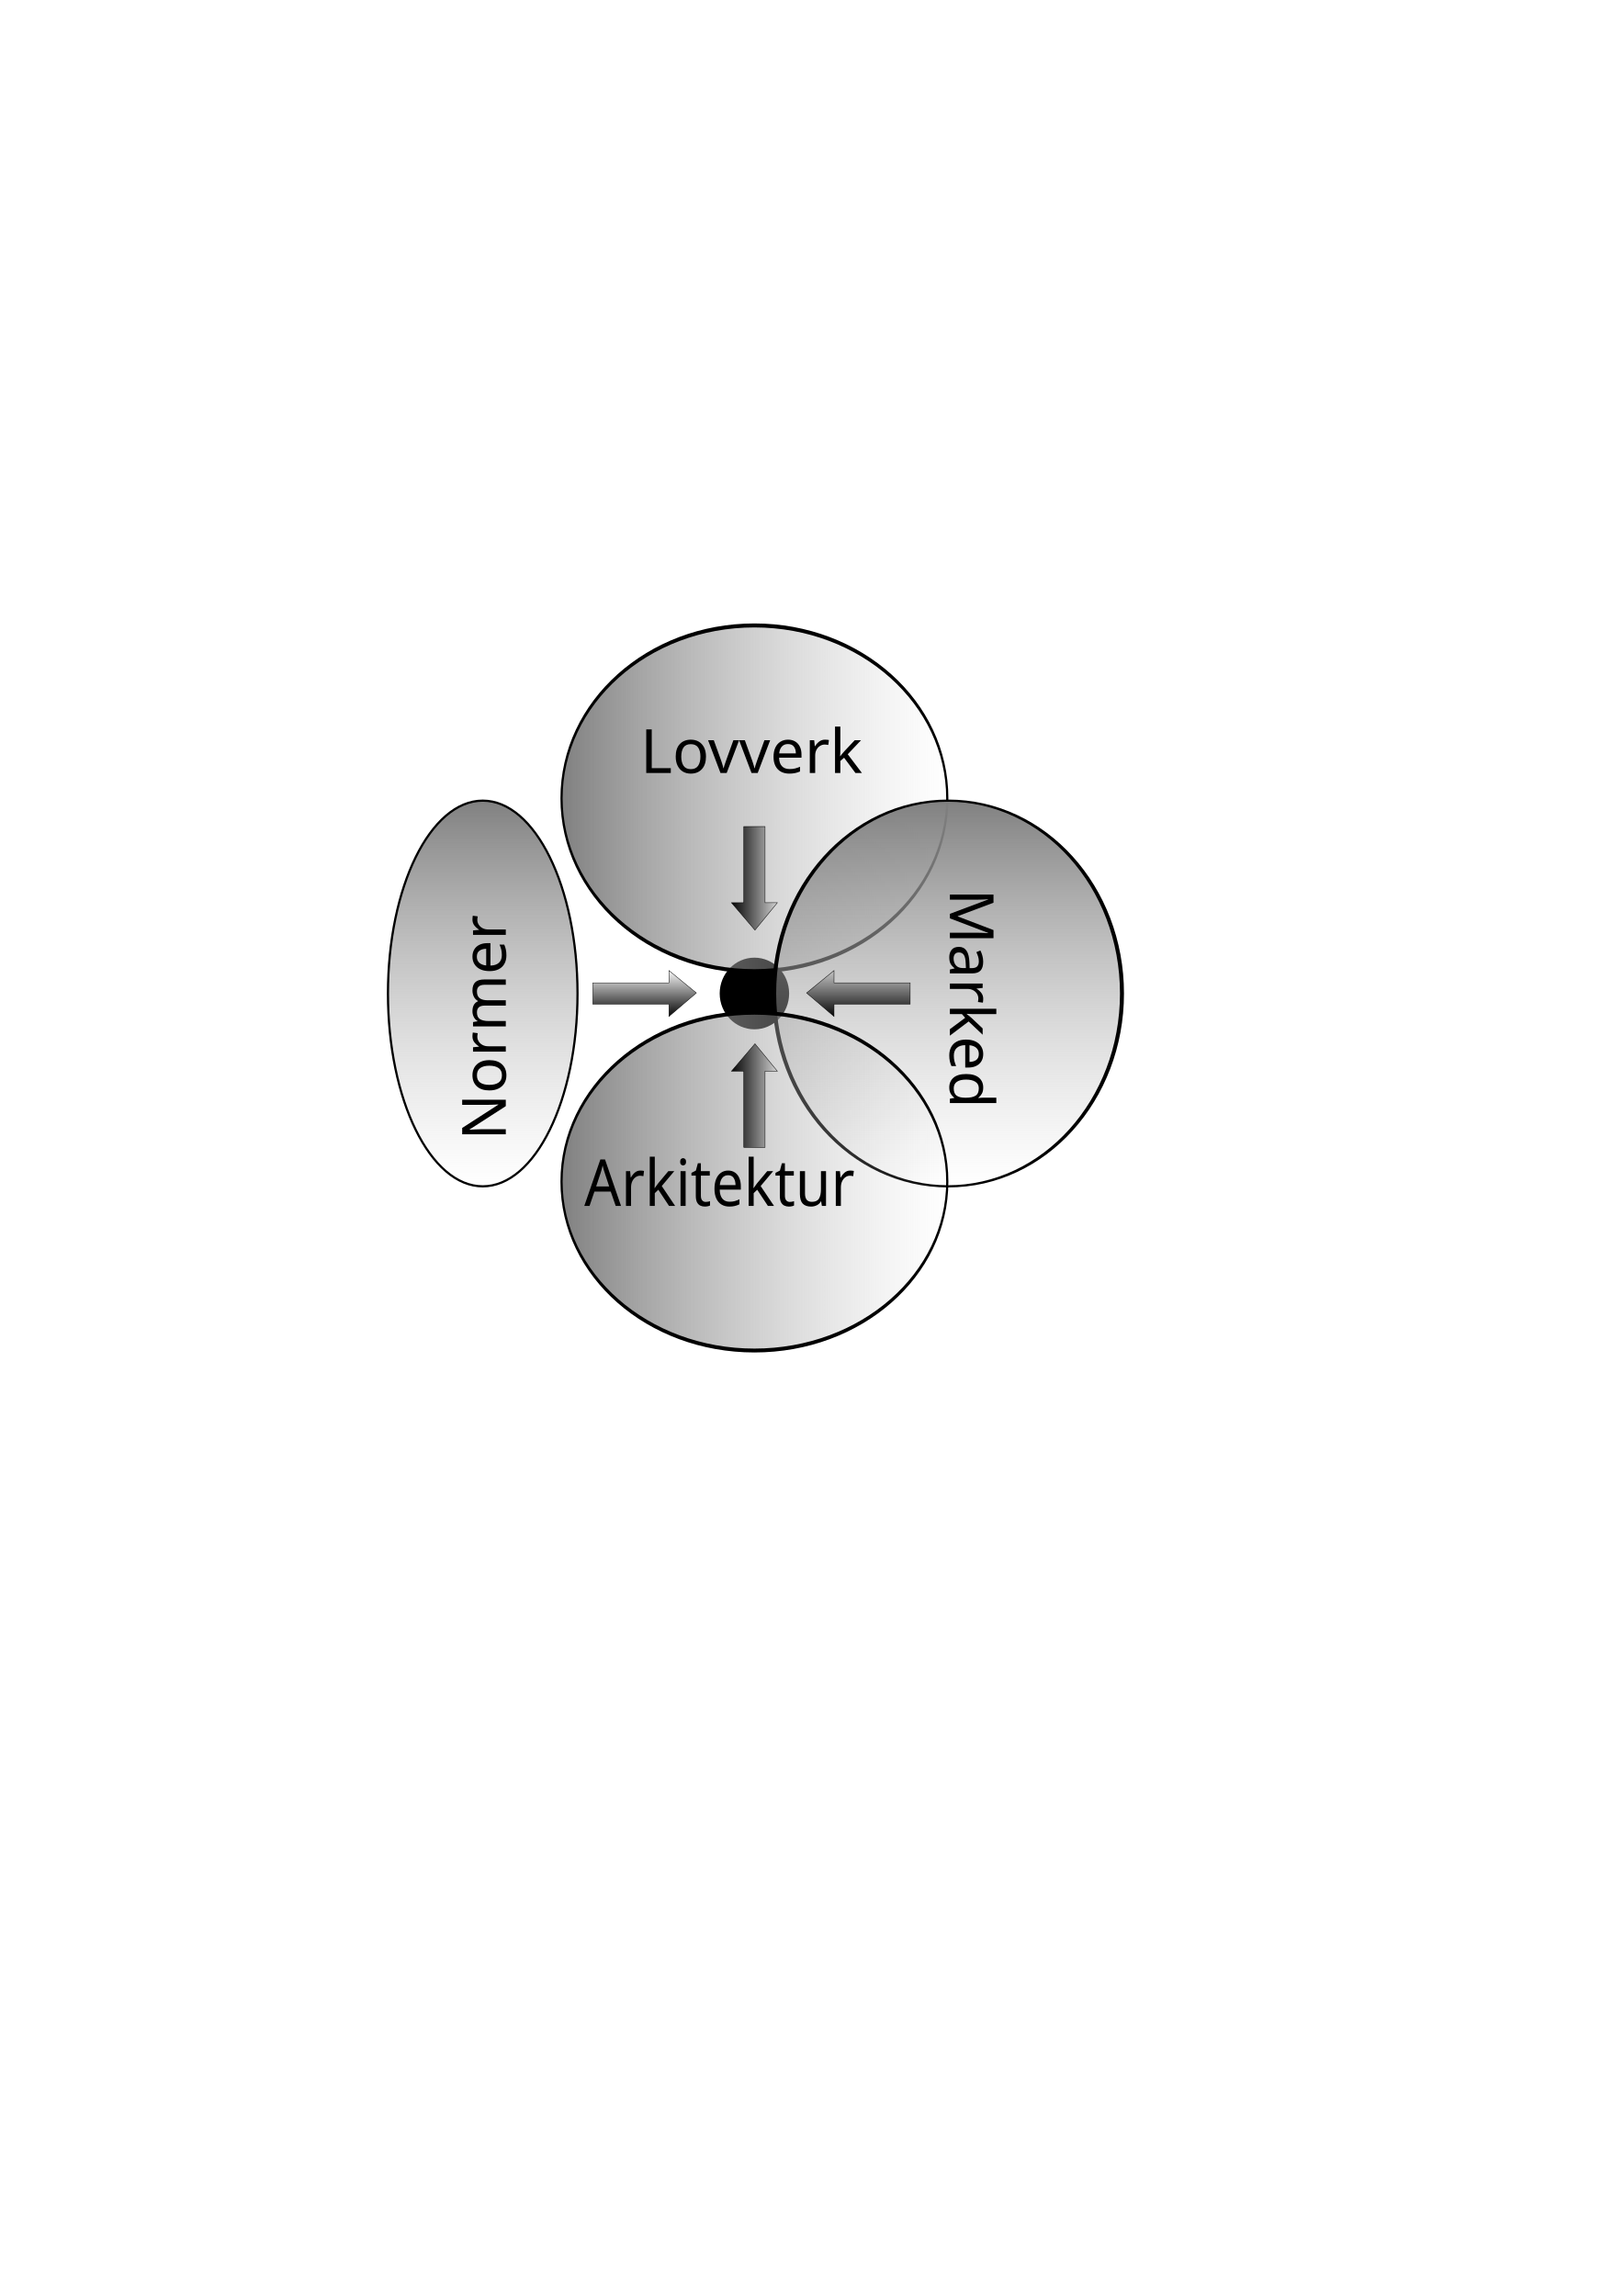
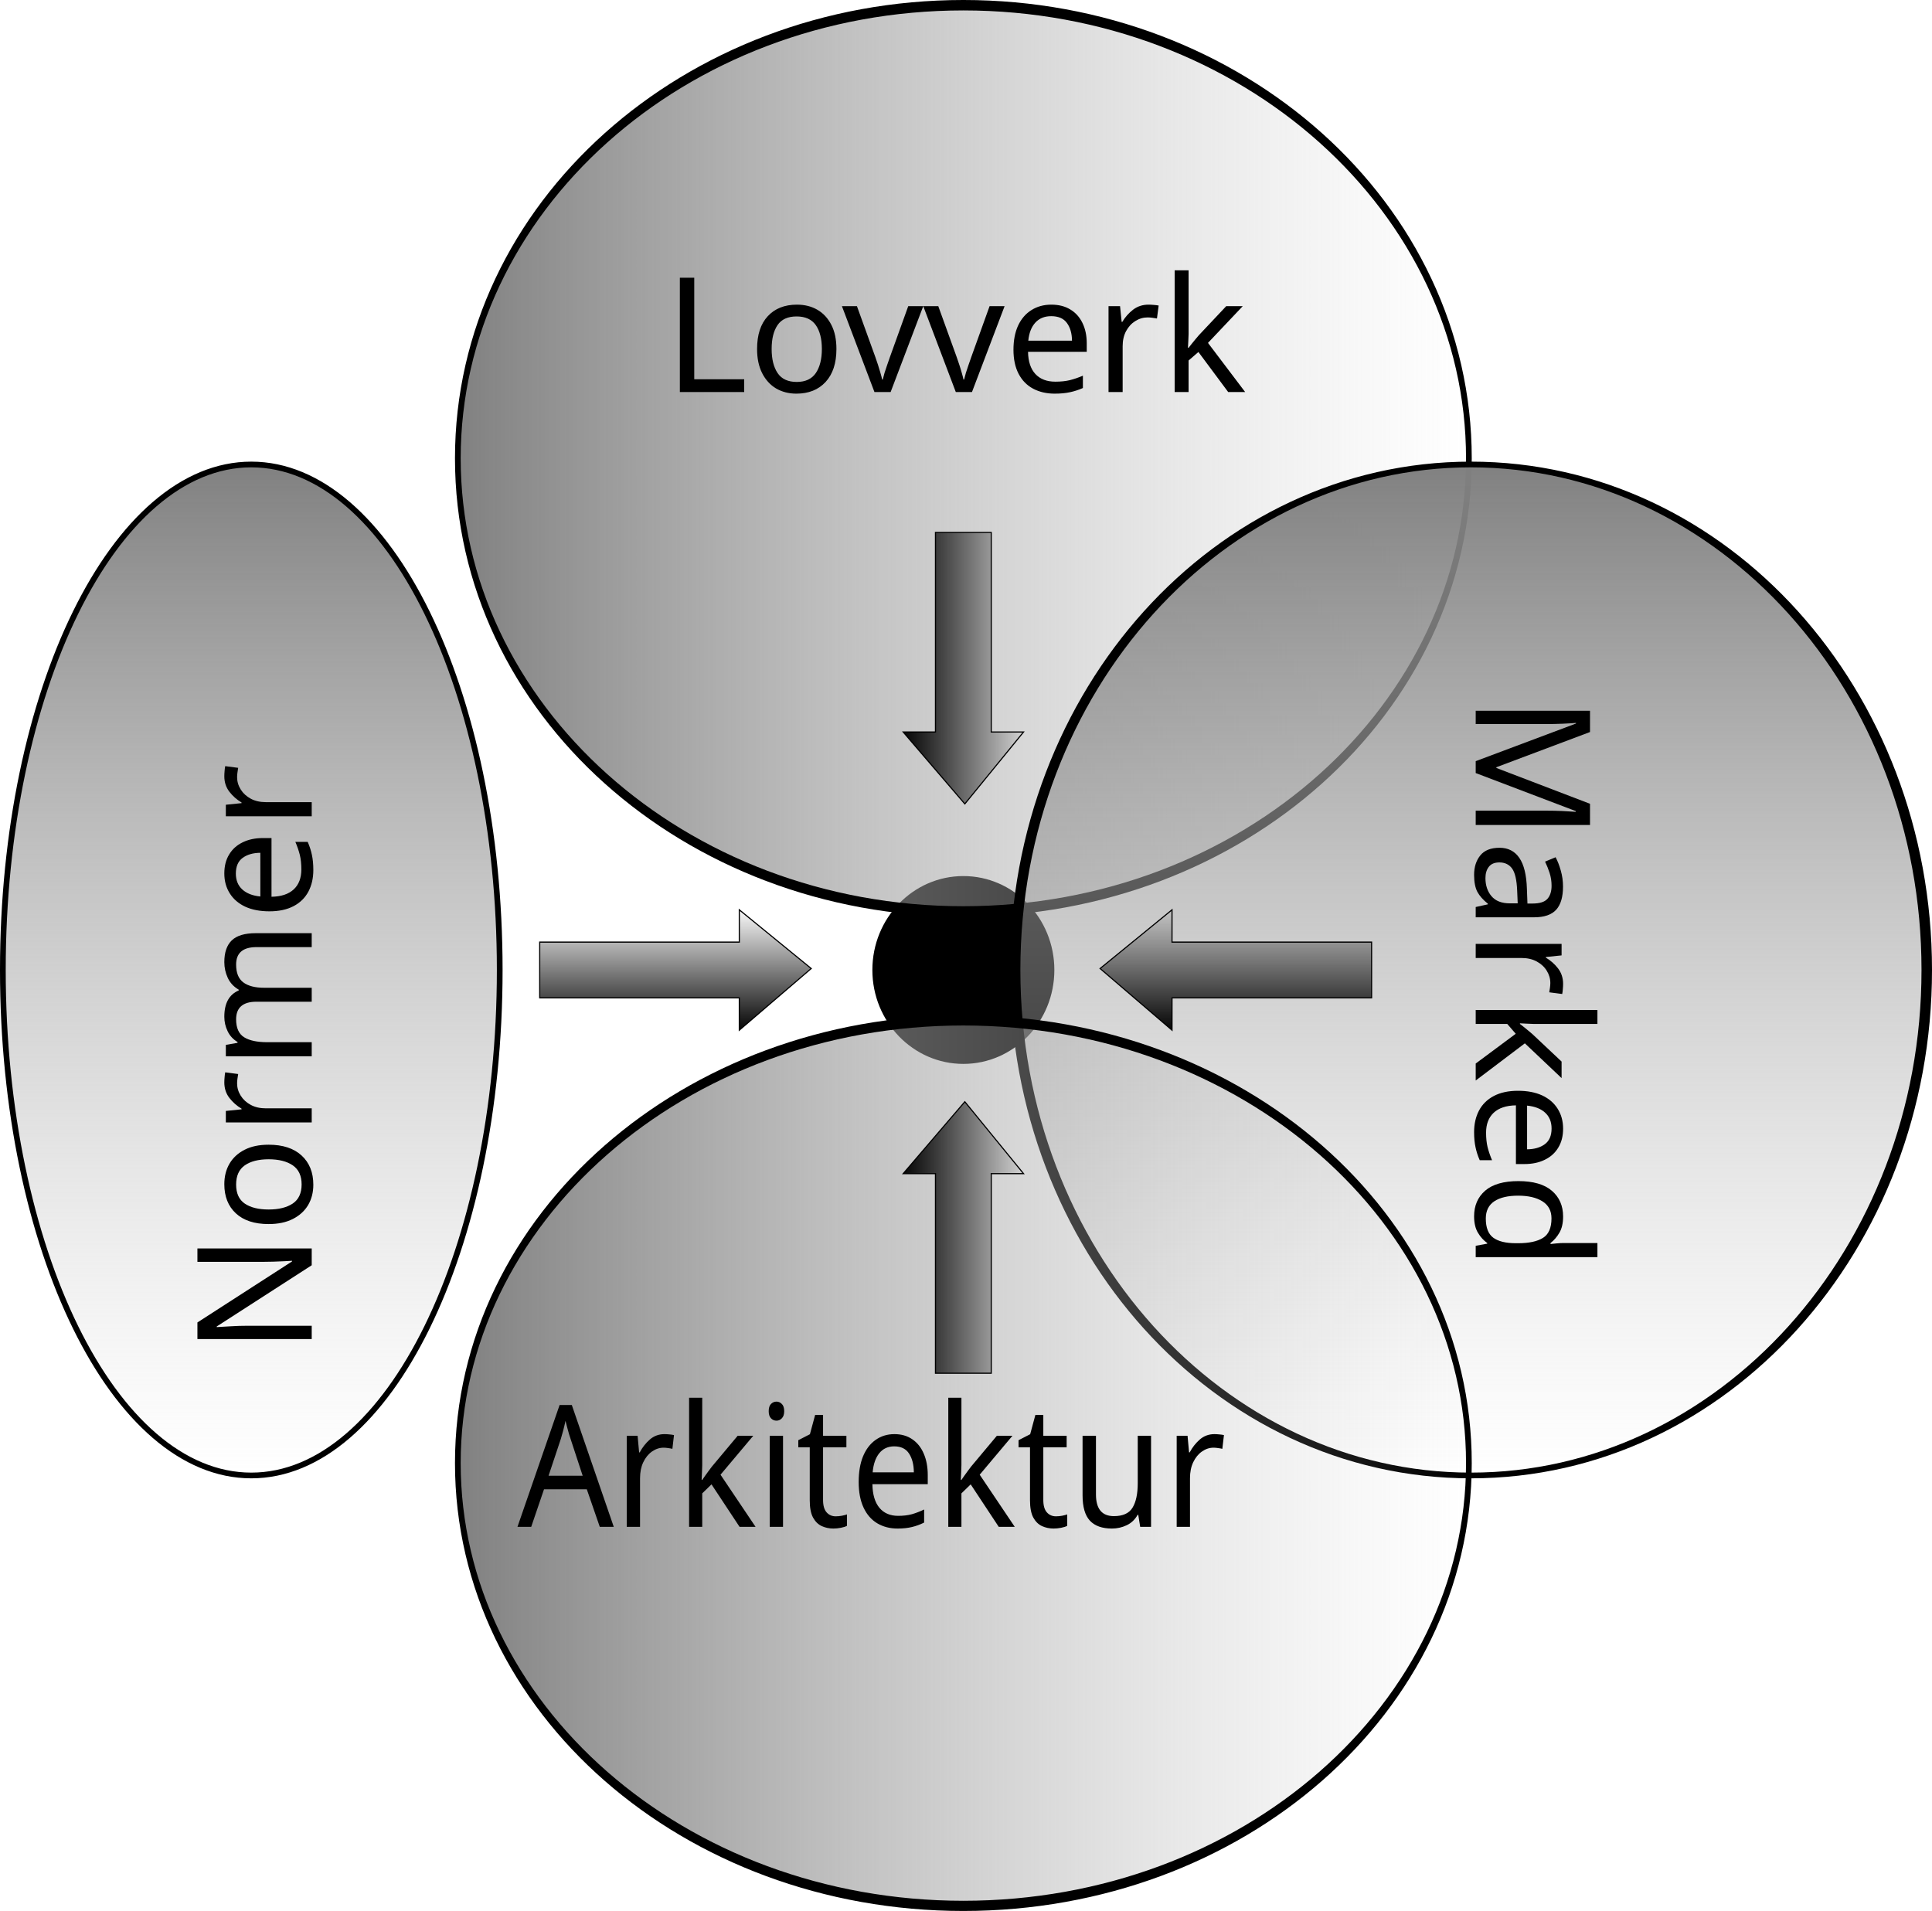
- <svg xmlns="http://www.w3.org/2000/svg" xmlns:ns1="http://www.openswatchbook.org/uri/2009/osb" xmlns:xlink="http://www.w3.org/1999/xlink" width="744.094" height="1052.362" id="svg2" version="1.1">
+ <svg xmlns="http://www.w3.org/2000/svg" xmlns:ns1="http://www.openswatchbook.org/uri/2009/osb" xmlns:xlink="http://www.w3.org/1999/xlink" width="337.798" height="334.143" id="svg2" version="1.1">
  <defs id="defs4">
    <linearGradient id="linearGradient7497">
      <stop style="stop-color:#000000;stop-opacity:1;" offset="0" id="stop7499" />
      <stop style="stop-color:#000000;stop-opacity:0;" offset="1" id="stop7501" />
    </linearGradient>
    <linearGradient id="linearGradient7481">
      <stop style="stop-color:#000000;stop-opacity:1;" offset="0" id="stop7483" />
      <stop id="stop7489" offset="0.5" style="stop-color:#050505;stop-opacity:0.498;" />
      <stop style="stop-color:#0b0b0b;stop-opacity:0;" offset="1" id="stop7485" />
    </linearGradient>
    <linearGradient id="linearGradient4833" ns1:paint="gradient">
      <stop style="stop-color:#6e6e6e;stop-opacity:0.498;" offset="0" id="stop4839" />
      <stop id="stop4837" offset="1" style="stop-color:#000000;stop-opacity:0;" />
    </linearGradient>
-     <marker orient="auto" refY="0.0" refX="0.0" id="Arrow1Sstart" style="overflow:visible">
-       <path id="path4029" d="M 0.0,0.0 L 5.0,-5.0 L -12.5,0.0 L 5.0,5.0 L 0.0,0.0 z " style="fill-rule:evenodd;stroke:#000000;stroke-width:1.0pt" transform="scale(0.2) translate(6,0)" />
+     <marker orient="auto" refY="0" refX="0" id="Arrow1Sstart" style="overflow:visible">
+       <path id="path4029" d="M 0,0 5,-5 -12.5,0 5,5 0,0 Z" style="fill-rule:evenodd;stroke:#000000;stroke-width:1pt" transform="matrix(0.2,0,0,0.2,1.2,0)" />
    </marker>
-     <marker orient="auto" refY="0.0" refX="0.0" id="Arrow2Lstart" style="overflow:visible">
-       <path id="path4035" style="fill-rule:evenodd;stroke-width:0.625;stroke-linejoin:round" d="M 8.719,4.034 L -2.207,0.016 L 8.719,-4.002 C 6.973,-1.63 6.983,1.616 8.719,4.034 z " transform="scale(1.1) translate(1,0)" />
+     <marker orient="auto" refY="0" refX="0" id="Arrow2Lstart" style="overflow:visible">
+       <path id="path4035" style="fill-rule:evenodd;stroke-width:0.625;stroke-linejoin:round" d="M 8.719,4.034 -2.207,0.016 8.719,-4.002 c -1.745,2.372 -1.735,5.617 -6e-7,8.035 z" transform="matrix(1.1,0,0,1.1,1.1,0)" />
    </marker>
    <linearGradient id="linearGradient3860">
      <stop style="stop-color:#808080;stop-opacity:1;" offset="0" id="stop3862" />
      <stop style="stop-color:#c3c3c3;stop-opacity:0;" offset="1" id="stop3864" />
    </linearGradient>
    <linearGradient xlink:href="#linearGradient3860" id="linearGradient3866" x1="256.079" y1="580.621" x2="433.855" y2="580.621" gradientUnits="userSpaceOnUse" />
    <linearGradient xlink:href="#linearGradient3860-7" id="linearGradient3866-6" x1="256.079" y1="580.621" x2="433.855" y2="580.621" gradientUnits="userSpaceOnUse" />
    <linearGradient id="linearGradient3860-7">
      <stop style="stop-color:#808080;stop-opacity:1;" offset="0" id="stop3862-3" />
      <stop style="stop-color:#c3c3c3;stop-opacity:0;" offset="1" id="stop3864-2" />
    </linearGradient>
    <linearGradient y2="580.621" x2="433.855" y1="580.621" x1="256.079" gradientUnits="userSpaceOnUse" id="linearGradient3883" xlink:href="#linearGradient3860-7" />
    <linearGradient y2="580.621" x2="433.855" y1="580.621" x1="256.079" gradientUnits="userSpaceOnUse" id="linearGradient3883-6" xlink:href="#linearGradient3860-7-1" />
    <linearGradient id="linearGradient3860-7-1">
      <stop style="stop-color:#808080;stop-opacity:1;" offset="0" id="stop3862-3-1" />
      <stop style="stop-color:#c3c3c3;stop-opacity:0;" offset="1" id="stop3864-2-5" />
    </linearGradient>
    <linearGradient y2="580.621" x2="433.855" y1="580.621" x1="256.079" gradientUnits="userSpaceOnUse" id="linearGradient3921" xlink:href="#linearGradient3860-7-1" />
    <linearGradient y2="580.621" x2="433.855" y1="580.621" x1="256.079" gradientUnits="userSpaceOnUse" id="linearGradient3921-8" xlink:href="#linearGradient3860-7-1-3" />
    <linearGradient id="linearGradient3860-7-1-3">
      <stop style="stop-color:#808080;stop-opacity:1;" offset="0" id="stop3862-3-1-1" />
      <stop style="stop-color:#c3c3c3;stop-opacity:0;" offset="1" id="stop3864-2-5-5" />
    </linearGradient>
    <linearGradient y2="580.621" x2="433.855" y1="580.621" x1="256.079" gradientUnits="userSpaceOnUse" id="linearGradient3955" xlink:href="#linearGradient3860-7-1-3" />
    <linearGradient xlink:href="#linearGradient7497" id="linearGradient7503" x1="208.884" y1="263.964" x2="230.925" y2="263.964" gradientUnits="userSpaceOnUse" gradientTransform="matrix(1,0,0,-1,125.82,666.5502)" />
    <linearGradient xlink:href="#linearGradient7497-5" id="linearGradient7503-7" x1="208.884" y1="263.964" x2="230.925" y2="263.964" gradientUnits="userSpaceOnUse" />
    <linearGradient id="linearGradient7497-5">
      <stop style="stop-color:#000000;stop-opacity:1;" offset="0" id="stop7499-3" />
      <stop style="stop-color:#000000;stop-opacity:0;" offset="1" id="stop7501-8" />
    </linearGradient>
    <linearGradient gradientTransform="translate(125.82,238.171)" y2="263.964" x2="230.925" y1="263.964" x1="208.884" gradientUnits="userSpaceOnUse" id="linearGradient7520" xlink:href="#linearGradient7497-5" />
    <linearGradient xlink:href="#linearGradient7497-3" id="linearGradient7503-9" x1="208.884" y1="263.964" x2="230.925" y2="263.964" gradientUnits="userSpaceOnUse" gradientTransform="matrix(1,0,0,-1,124.416,666.5502)" />
    <linearGradient id="linearGradient7497-3">
      <stop style="stop-color:#000000;stop-opacity:1;" offset="0" id="stop7499-2" />
      <stop style="stop-color:#000000;stop-opacity:0;" offset="1" id="stop7501-9" />
    </linearGradient>
    <linearGradient y2="263.964" x2="230.925" y1="263.964" x1="208.884" gradientTransform="matrix(0,-1,-1,0,559.3523,675.2667)" gradientUnits="userSpaceOnUse" id="linearGradient7554" xlink:href="#linearGradient7497-3" />
    <linearGradient y2="263.964" x2="230.925" y1="263.964" x1="208.884" gradientTransform="matrix(0,-1,-1,0,569.513,673.5071)" gradientUnits="userSpaceOnUse" id="linearGradient7554-0" xlink:href="#linearGradient7497-3-6" />
    <linearGradient id="linearGradient7497-3-6">
      <stop style="stop-color:#000000;stop-opacity:1;" offset="0" id="stop7499-2-9" />
      <stop style="stop-color:#000000;stop-opacity:0;" offset="1" id="stop7501-9-7" />
    </linearGradient>
    <linearGradient y2="263.964" x2="230.925" y1="263.964" x1="208.884" gradientTransform="matrix(0,-1,1,0,129.4029,675.2667)" gradientUnits="userSpaceOnUse" id="linearGradient7588" xlink:href="#linearGradient7497-3-6" />
  </defs>
-   <g id="layer1">
-     <path style="stroke-width:6;stroke-miterlimit:4;stroke-dasharray:none" id="path5965" d="m 361.29,455.001 a 15.909,16.422 0 1 1 -31.818,0 15.909,16.422 0 1 1 31.818,0 z" transform="translate(0.343487,0.3605672)" />
-     <path style="fill:url(#linearGradient3883);fill-opacity:1;fill-rule:evenodd;stroke:#000000;stroke-width:1px;stroke-linecap:butt;stroke-linejoin:miter;stroke-opacity:1" id="path3082-3" d="m 433.355,580.621 a 88.388,43.437 0 1 1 -176.777,0 88.388,43.437 0 1 1 176.777,0 z" transform="matrix(1,0,0,1.824013,0.7576105,-693.1648)" />
-     <path style="fill:url(#linearGradient3955);fill-opacity:1;fill-rule:evenodd;stroke:#000000;stroke-width:1px;stroke-linecap:butt;stroke-linejoin:miter;stroke-opacity:1" id="path3082-3-0-1" d="m 433.355,580.621 a 88.388,43.437 0 1 1 -176.777,0 88.388,43.437 0 1 1 176.777,0 z" transform="matrix(0,1,-1.834755,0,1499.769,110.3949)" />
-     <text xml:space="preserve" style="font-size:40px;font-style:normal;font-weight:normal;line-height:125%;letter-spacing:0px;word-spacing:0px;fill:#000000;fill-opacity:1;stroke:none;font-family:Crimson Text" x="293.438" y="354.308" id="text3902">
+   <g id="layer1" transform="translate(-177.2868,-285.7545)">
+     <ellipse style="stroke-width:6;stroke-miterlimit:4;stroke-dasharray:none" id="path5965" transform="translate(0.343487,0.3605672)" cx="345.381" cy="455.001" rx="15.909" ry="16.422" />
+     <ellipse style="fill:url(#linearGradient3883);fill-opacity:1;fill-rule:evenodd;stroke:#000000;stroke-width:1px;stroke-linecap:butt;stroke-linejoin:miter;stroke-opacity:1" id="path3082-3" transform="matrix(1,0,0,1.824013,0.7576105,-693.1648)" cx="344.967" cy="580.621" rx="88.388" ry="43.437" />
+     <ellipse style="fill:url(#linearGradient3955);fill-opacity:1;fill-rule:evenodd;stroke:#000000;stroke-width:1px;stroke-linecap:butt;stroke-linejoin:miter;stroke-opacity:1" id="path3082-3-0-1" transform="matrix(0,1,-1.834755,0,1499.769,110.3949)" cx="344.967" cy="580.621" rx="88.388" ry="43.437" />
+     <text xml:space="preserve" style="font-style:normal;font-weight:normal;font-size:40px;line-height:125%;font-family:'Crimson Text';letter-spacing:0px;word-spacing:0px;fill:#000000;fill-opacity:1;stroke:none" x="293.438" y="354.308" id="text3902">
      <tspan id="tspan3904" x="293.438" y="354.308" style="font-size:28px">Lovverk</tspan>
    </text>
-     <path style="fill:url(#linearGradient3921);fill-opacity:1;fill-rule:evenodd;stroke:#000000;stroke-width:1px;stroke-linecap:butt;stroke-linejoin:miter;stroke-opacity:1" id="path3082-3-0" d="m 433.355,580.621 a 88.388,43.437 0 1 1 -176.777,0 88.388,43.437 0 1 1 176.777,0 z" transform="matrix(0,1,-1,0,801.8444,110.3949)" />
-     <text xml:space="preserve" style="font-size:40px;font-style:normal;font-weight:normal;line-height:125%;letter-spacing:0px;word-spacing:0px;fill:#000000;fill-opacity:1;stroke:none;font-family:Crimson Text" x="-522.618" y="231.786" id="text3974" transform="matrix(0,-1,1,0,0,0)">
+     <ellipse style="fill:url(#linearGradient3921);fill-opacity:1;fill-rule:evenodd;stroke:#000000;stroke-width:1px;stroke-linecap:butt;stroke-linejoin:miter;stroke-opacity:1" id="path3082-3-0" transform="matrix(0,1,-1,0,801.8444,110.3949)" cx="344.967" cy="580.621" rx="88.388" ry="43.437" />
+     <text xml:space="preserve" style="font-style:normal;font-weight:normal;font-size:40px;line-height:125%;font-family:'Crimson Text';letter-spacing:0px;word-spacing:0px;fill:#000000;fill-opacity:1;stroke:none" x="-522.618" y="231.786" id="text3974" transform="matrix(0,-1,1,0,0,0)">
      <tspan id="tspan3976" x="-522.618" y="231.786" style="font-size:28px">Normer</tspan>
    </text>
-     <path d="m 306.55,465.883 12.573,-10.777 -12.573,-10.264 0,5.645 -34.897,0 0,9.751 34.897,0 z" id="rect4001-3" style="fill:url(#linearGradient7554);fill-opacity:1;stroke:#000000;stroke-width:0.2;stroke-miterlimit:4;stroke-opacity:1;stroke-dasharray:none" />
-     <path style="fill:url(#linearGradient3866);fill-opacity:1;fill-rule:evenodd;stroke:#000000;stroke-width:1px;stroke-linecap:butt;stroke-linejoin:miter;stroke-opacity:1" id="path3082" d="m 433.355,580.621 a 88.388,43.437 0 1 1 -176.777,0 88.388,43.437 0 1 1 176.777,0 z" transform="matrix(1,0,0,1.782246,0.7576105,-493.2175)" />
-     <text xml:space="preserve" style="font-size:40px;font-style:normal;font-weight:normal;line-height:125%;letter-spacing:0px;word-spacing:0px;fill:#000000;fill-opacity:1;stroke:none;font-family:Crimson Text" x="407.318" y="-435.302" id="text3974-3" transform="matrix(0,1,-1,0,0,0)">
+     <path d="m 306.55,465.883 12.573,-10.777 -12.573,-10.264 0,5.645 -34.897,0 0,9.751 34.897,0 z" id="rect4001-3" style="fill:url(#linearGradient7554);fill-opacity:1;stroke:#000000;stroke-width:0.2;stroke-miterlimit:4;stroke-dasharray:none;stroke-opacity:1" />
+     <ellipse style="fill:url(#linearGradient3866);fill-opacity:1;fill-rule:evenodd;stroke:#000000;stroke-width:1px;stroke-linecap:butt;stroke-linejoin:miter;stroke-opacity:1" id="path3082" transform="matrix(1,0,0,1.782246,0.7576105,-493.2175)" cx="344.967" cy="580.621" rx="88.388" ry="43.437" />
+     <text xml:space="preserve" style="font-style:normal;font-weight:normal;font-size:40px;line-height:125%;font-family:'Crimson Text';letter-spacing:0px;word-spacing:0px;fill:#000000;fill-opacity:1;stroke:none" x="407.318" y="-435.302" id="text3974-3" transform="matrix(0,1,-1,0,0,0)">
      <tspan id="tspan3976-5" x="407.318" y="-435.302" style="font-size:28px">Marked</tspan>
    </text>
-     <text xml:space="preserve" style="font-size:29.835px;font-style:normal;font-weight:normal;line-height:125%;letter-spacing:0px;word-spacing:0px;fill:#000000;fill-opacity:1;stroke:none;font-family:Crimson Text" x="284.052" y="521.037" id="text3088" transform="scale(0.9426623,1.060825)">
+     <text xml:space="preserve" style="font-style:normal;font-weight:normal;font-size:29.835px;line-height:125%;font-family:'Crimson Text';letter-spacing:0px;word-spacing:0px;fill:#000000;fill-opacity:1;stroke:none" x="284.052" y="521.037" id="text3088" transform="scale(0.9426623,1.060825)">
      <tspan id="tspan3090" x="284.052" y="521.037" style="font-size:28px">Arkitektur</tspan>
    </text>
-     <path d="m 382.205,465.883 -12.573,-10.777 12.573,-10.264 0,5.645 34.897,0 0,9.751 -34.897,0 z" id="rect4001-3-0" style="fill:url(#linearGradient7588);fill-opacity:1;stroke:#000000;stroke-width:0.2;stroke-miterlimit:4;stroke-opacity:1;stroke-dasharray:none" />
-     <path d="m 335.204,490.973 10.777,-12.573 10.264,12.573 -5.645,0 0,34.897 -9.751,0 0,-34.897 z" id="rect4001-0" style="fill:url(#linearGradient7520);fill-opacity:1;stroke:#000000;stroke-width:0.2;stroke-miterlimit:4;stroke-opacity:1;stroke-dasharray:none" />
-     <path d="m 335.204,413.748 10.777,12.573 10.264,-12.573 -5.645,0 0,-34.897 -9.751,0 0,34.897 z" id="rect4001" style="fill:url(#linearGradient7503);fill-opacity:1;stroke:#000000;stroke-width:0.2;stroke-miterlimit:4;stroke-opacity:1;stroke-dasharray:none" />
+     <path d="m 382.205,465.883 -12.573,-10.777 12.573,-10.264 0,5.645 34.897,0 0,9.751 -34.897,0 z" id="rect4001-3-0" style="fill:url(#linearGradient7588);fill-opacity:1;stroke:#000000;stroke-width:0.2;stroke-miterlimit:4;stroke-dasharray:none;stroke-opacity:1" />
+     <path d="m 335.204,490.973 10.777,-12.573 10.264,12.573 -5.645,0 0,34.897 -9.751,0 0,-34.897 z" id="rect4001-0" style="fill:url(#linearGradient7520);fill-opacity:1;stroke:#000000;stroke-width:0.2;stroke-miterlimit:4;stroke-dasharray:none;stroke-opacity:1" />
+     <path d="m 335.204,413.748 10.777,12.573 10.264,-12.573 -5.645,0 0,-34.897 -9.751,0 0,34.897 z" id="rect4001" style="fill:url(#linearGradient7503);fill-opacity:1;stroke:#000000;stroke-width:0.2;stroke-miterlimit:4;stroke-dasharray:none;stroke-opacity:1" />
  </g>
</svg>
